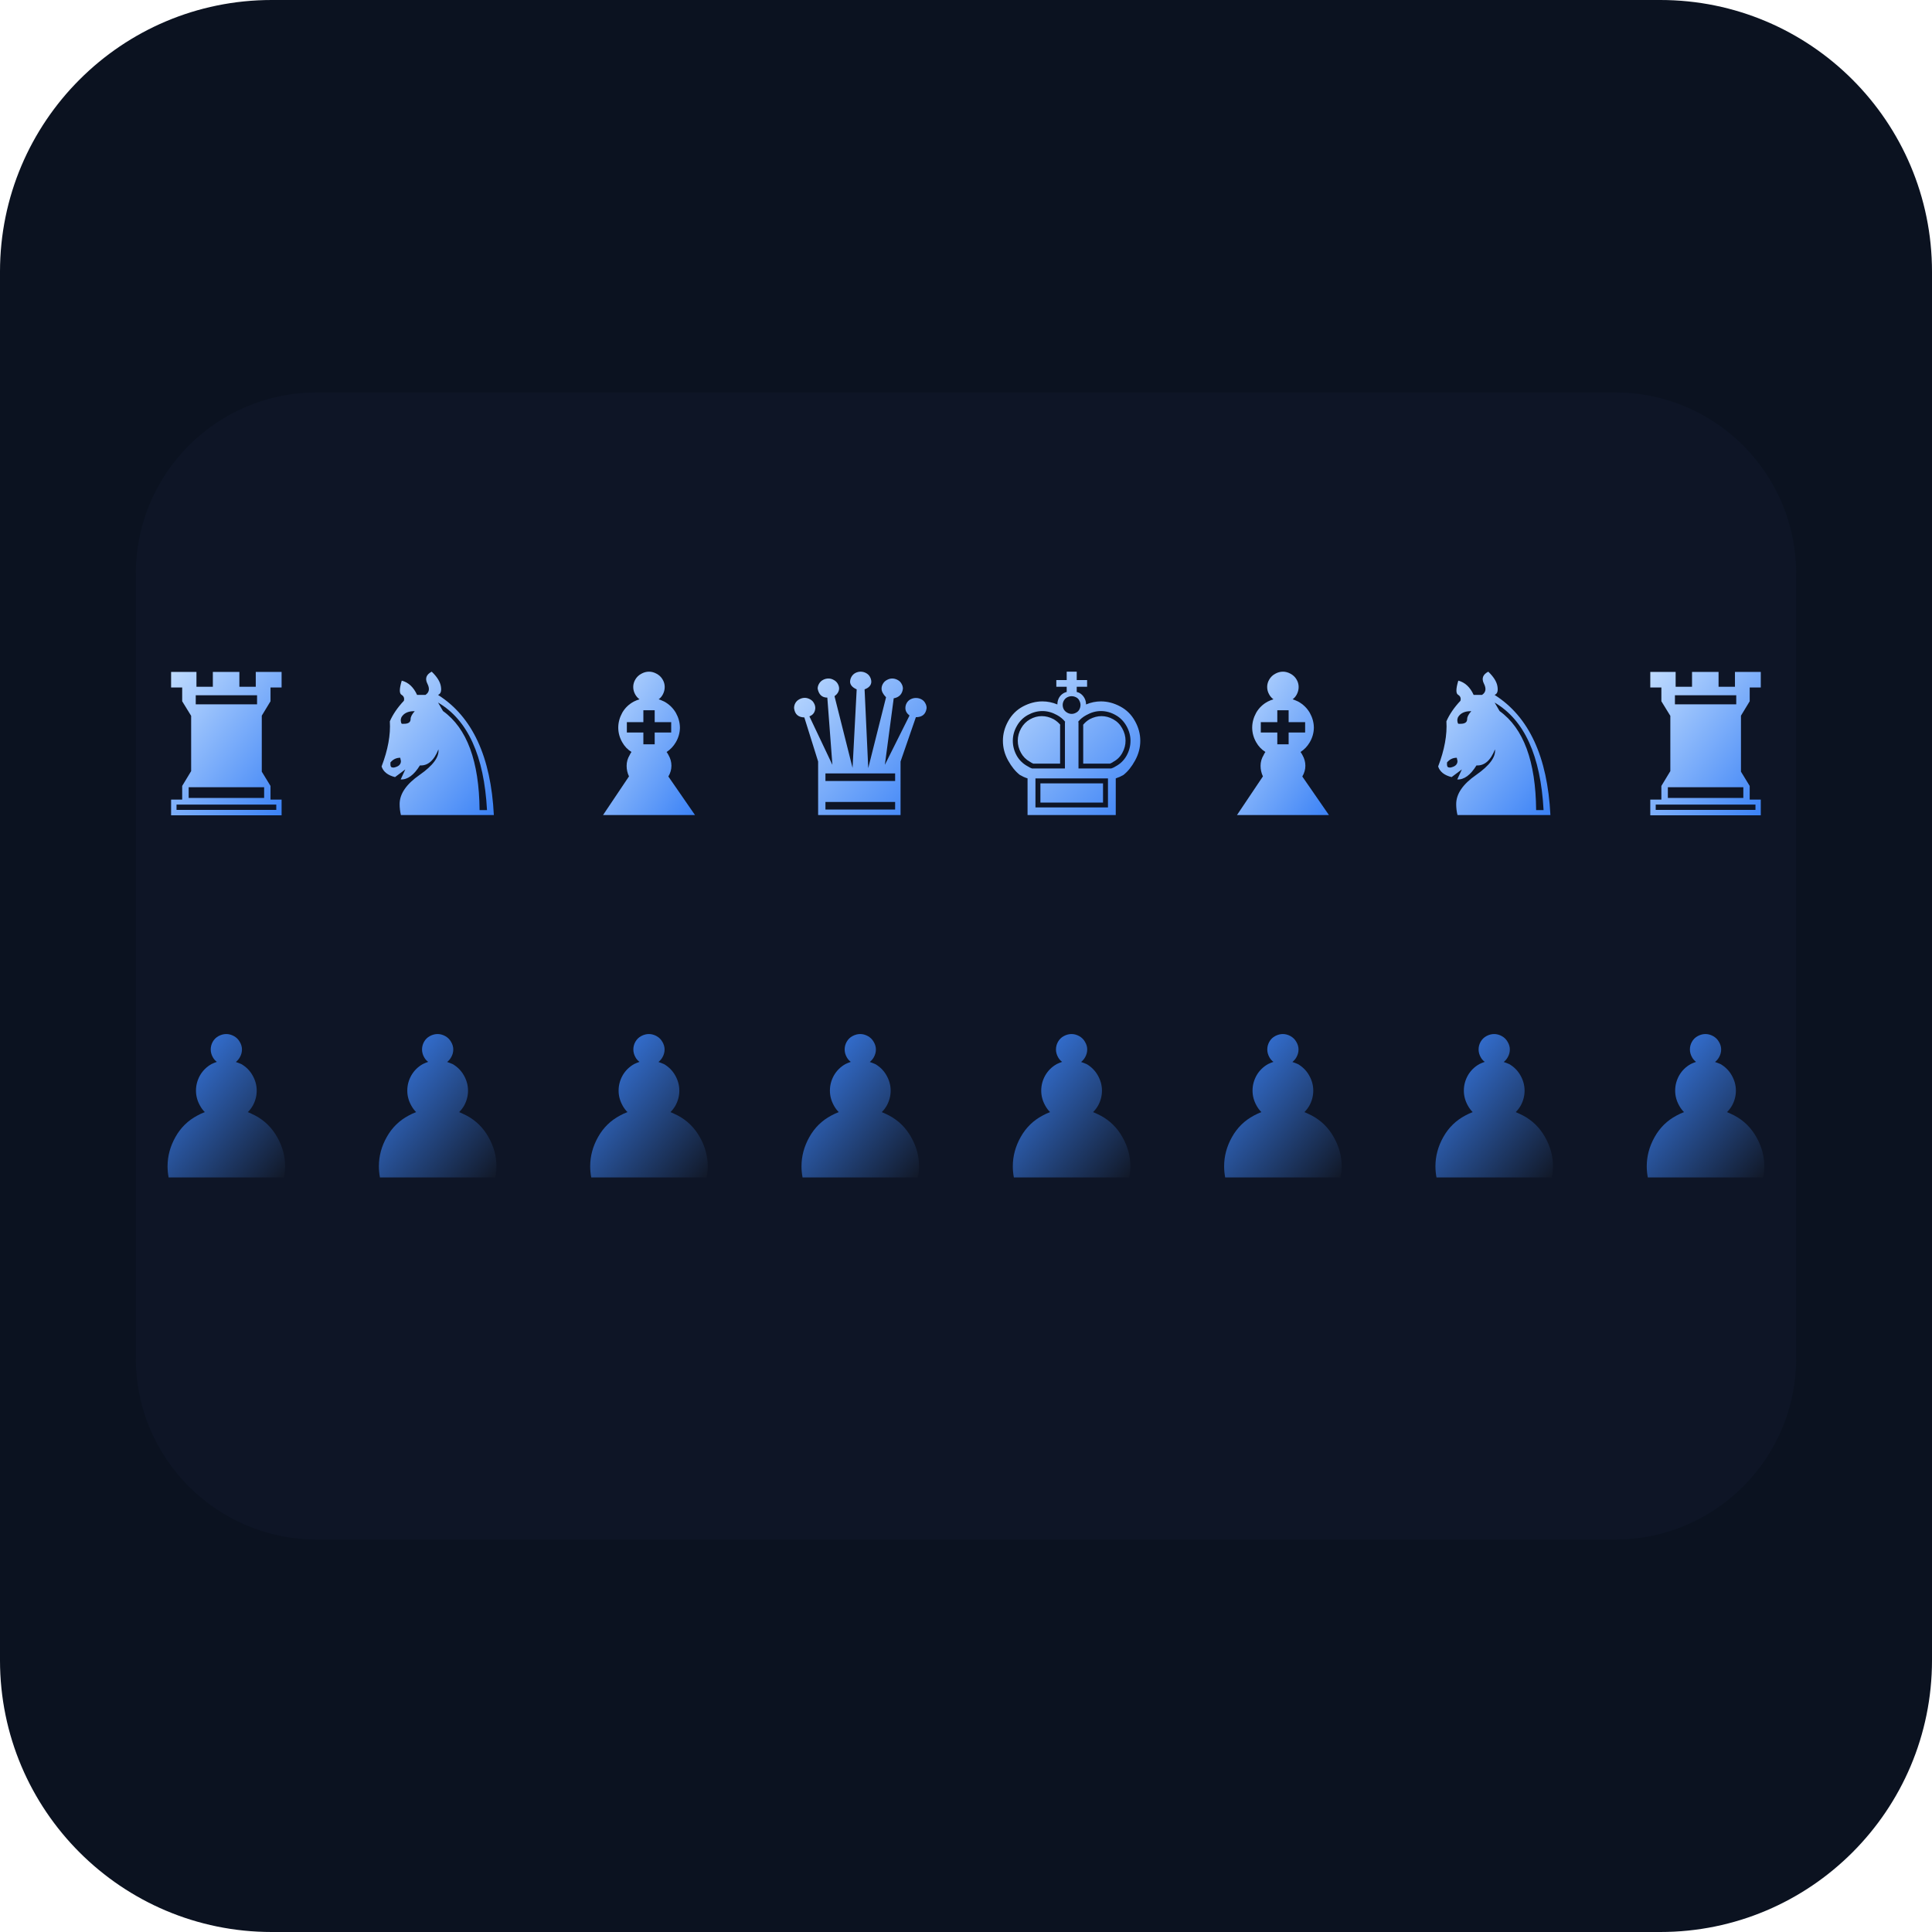
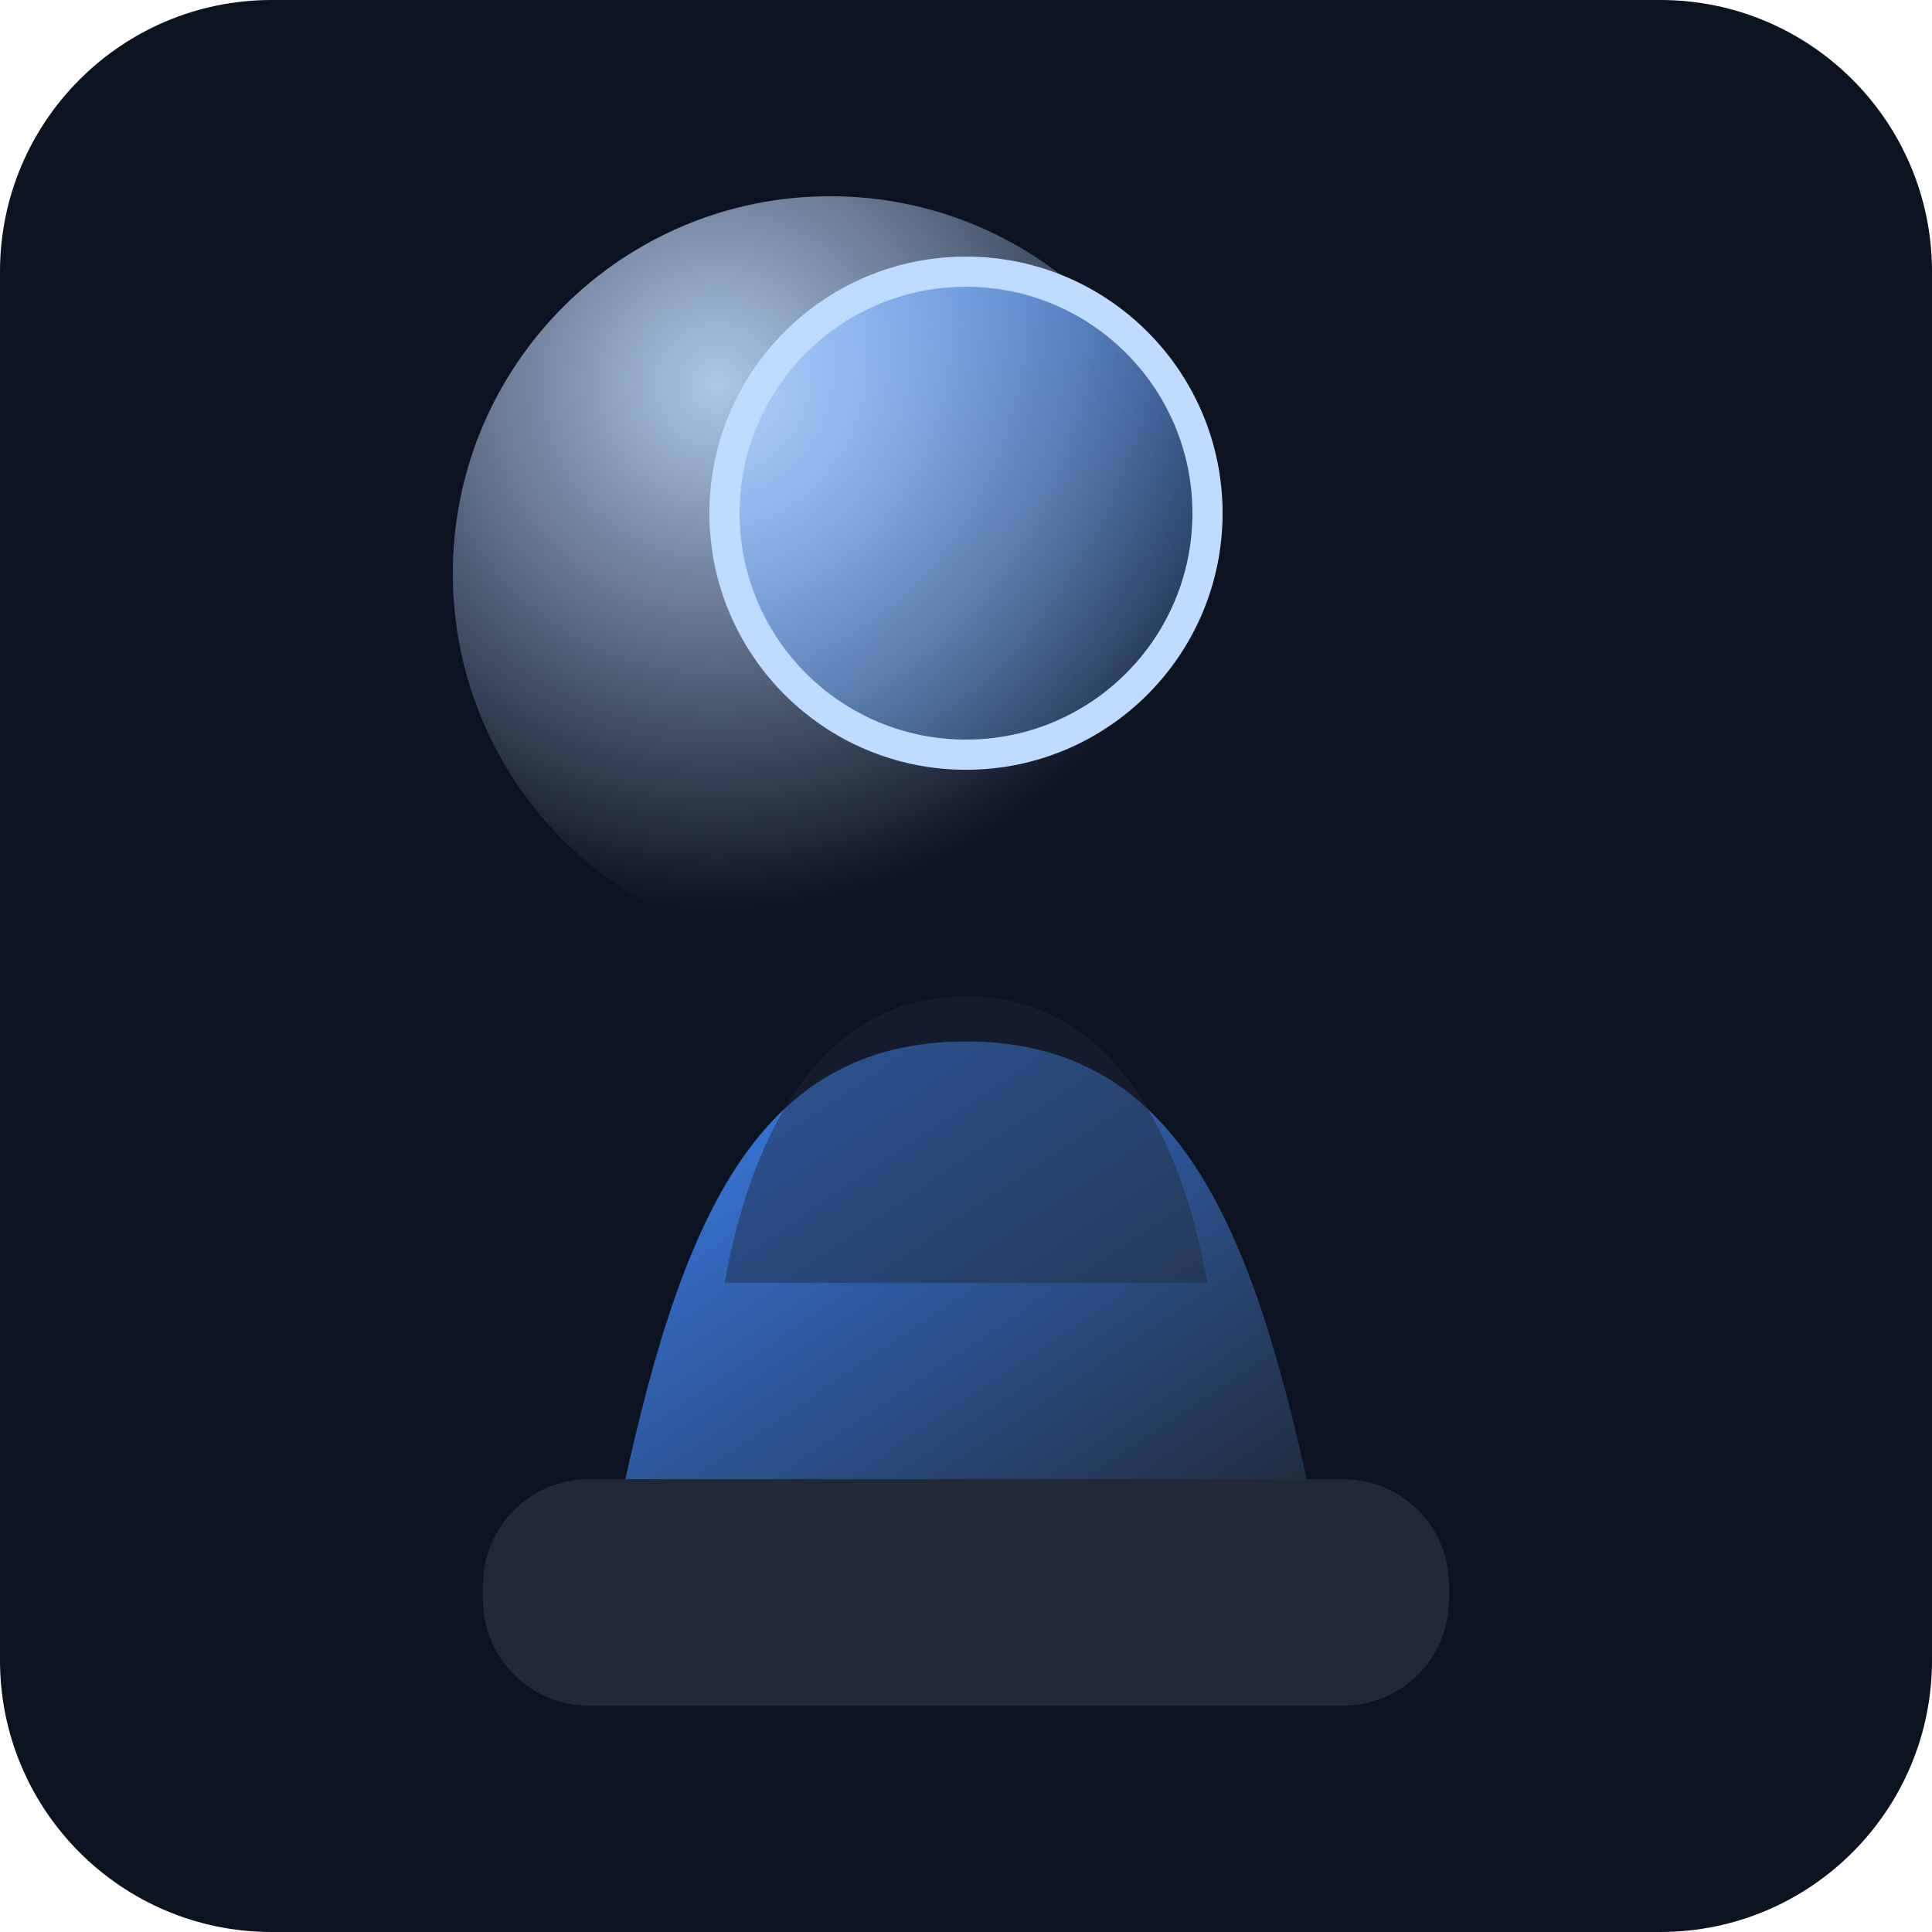
<svg xmlns="http://www.w3.org/2000/svg" width="256" height="256" viewBox="0 0 256 256">
  <defs>
-     <linearGradient id="piece" x1="0" y1="0" x2="1" y2="1">
+     <radialGradient id="shine" cx="35%" cy="25%" r="70%">
+       <stop offset="0%" stop-color="#bfdbfe" stop-opacity="0.9" />
+       <stop offset="100%" stop-color="#bfdbfe" stop-opacity="0" />
+     </radialGradient>
+     <linearGradient id="body" x1="0" y1="0" x2="1" y2="1">
      <stop offset="0%" stop-color="#3b82f6" />
-       <stop offset="100%" stop-color="#111827" />
-     </linearGradient>
-     <linearGradient id="pieceAlt" x1="0" y1="0" x2="1" y2="1">
-       <stop offset="0%" stop-color="#bfdbfe" />
-       <stop offset="100%" stop-color="#3b82f6" />
+       <stop offset="100%" stop-color="#1f2937" />
    </linearGradient>
  </defs>
  <rect width="256" height="256" rx="36" fill="#0b1220" />
-   <rect x="18" y="52" width="220" height="152" rx="24" fill="#0f172a" opacity="0.65" />
-   <g font-family="'DejaVu Sans','Segoe UI Symbol','Noto Sans Symbols2','Apple Symbols',sans-serif" font-size="26" font-weight="700" text-anchor="middle">
-     <text x="30" y="108" fill="url(#pieceAlt)">♜</text>
-     <text x="58" y="108" fill="url(#pieceAlt)">♞</text>
-     <text x="86" y="108" fill="url(#pieceAlt)">♝</text>
-     <text x="114" y="108" fill="url(#pieceAlt)">♛</text>
-     <text x="142" y="108" fill="url(#pieceAlt)">♚</text>
-     <text x="170" y="108" fill="url(#pieceAlt)">♝</text>
-     <text x="198" y="108" fill="url(#pieceAlt)">♞</text>
-     <text x="226" y="108" fill="url(#pieceAlt)">♜</text>
-     <text x="30" y="156" fill="url(#piece)">♟</text>
-     <text x="58" y="156" fill="url(#piece)">♟</text>
-     <text x="86" y="156" fill="url(#piece)">♟</text>
-     <text x="114" y="156" fill="url(#piece)">♟</text>
-     <text x="142" y="156" fill="url(#piece)">♟</text>
-     <text x="170" y="156" fill="url(#piece)">♟</text>
-     <text x="198" y="156" fill="url(#piece)">♟</text>
-     <text x="226" y="156" fill="url(#piece)">♟</text>
-   </g>
+   <circle cx="128" cy="68" r="32" fill="url(#body)" stroke="#bfdbfe" stroke-width="4" />
+   <path d="M82 200c8-38 18-62 46-62s38 24 46 62" fill="url(#body)" />
+   <path d="M96 170c4-22 14-38 32-38s28 16 32 38" fill="#1f2937" opacity="0.45" />
+   <rect x="64" y="196" width="128" height="30" rx="14" fill="#1f2937" />
+   <circle cx="110" cy="76" r="50" fill="url(#shine)" />
</svg>
